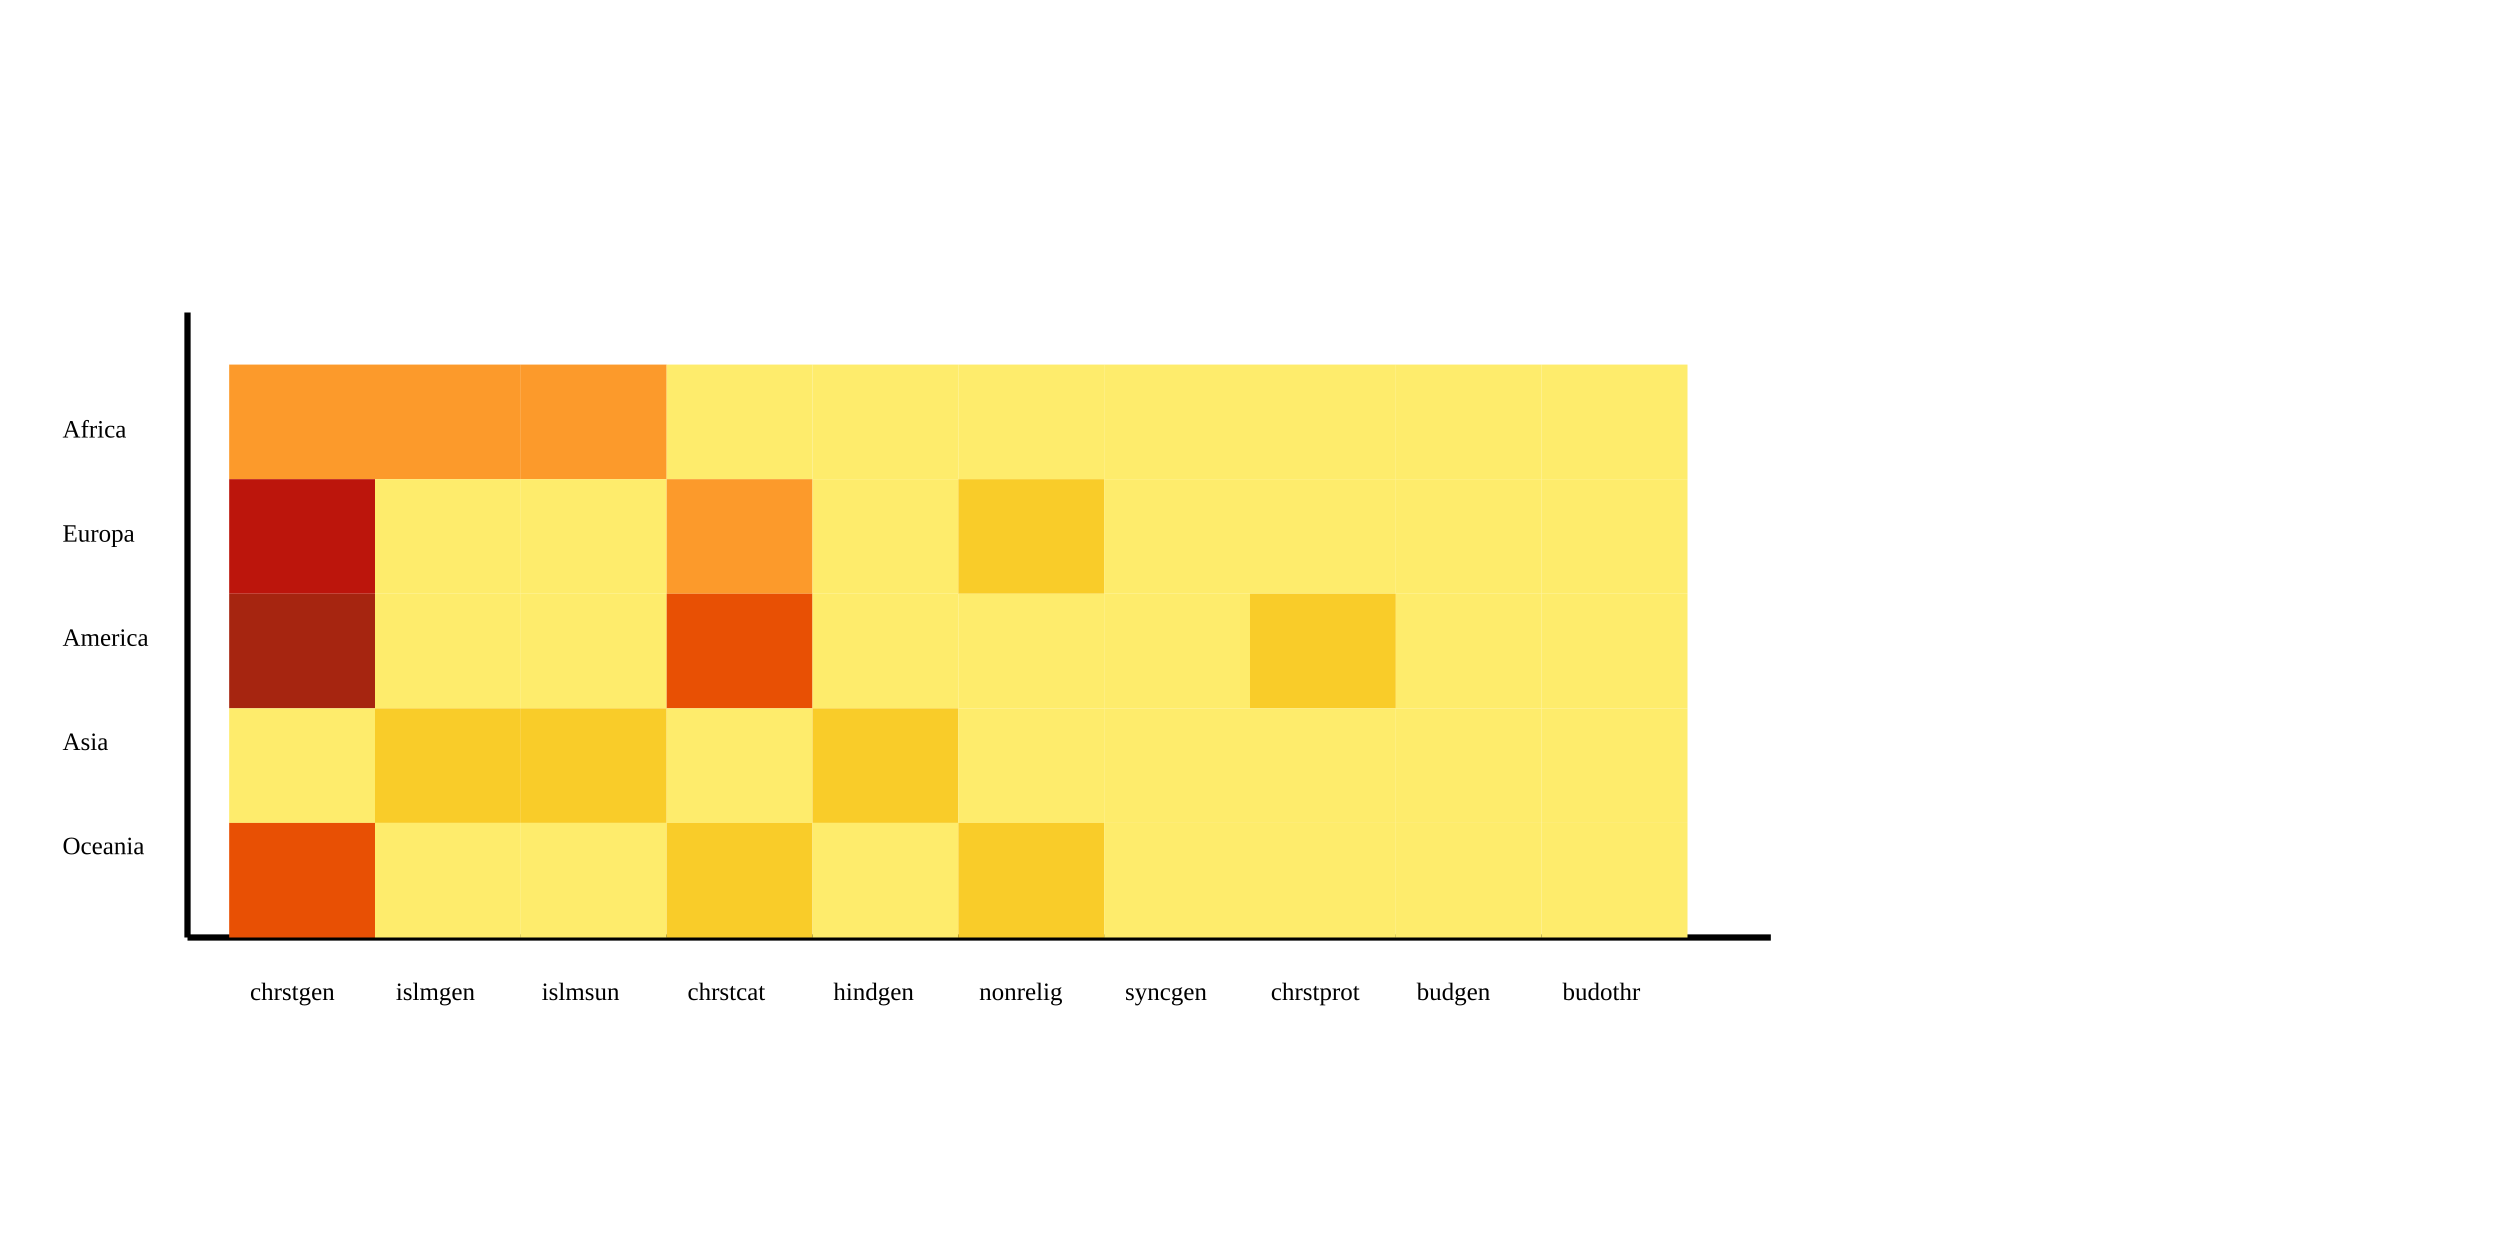
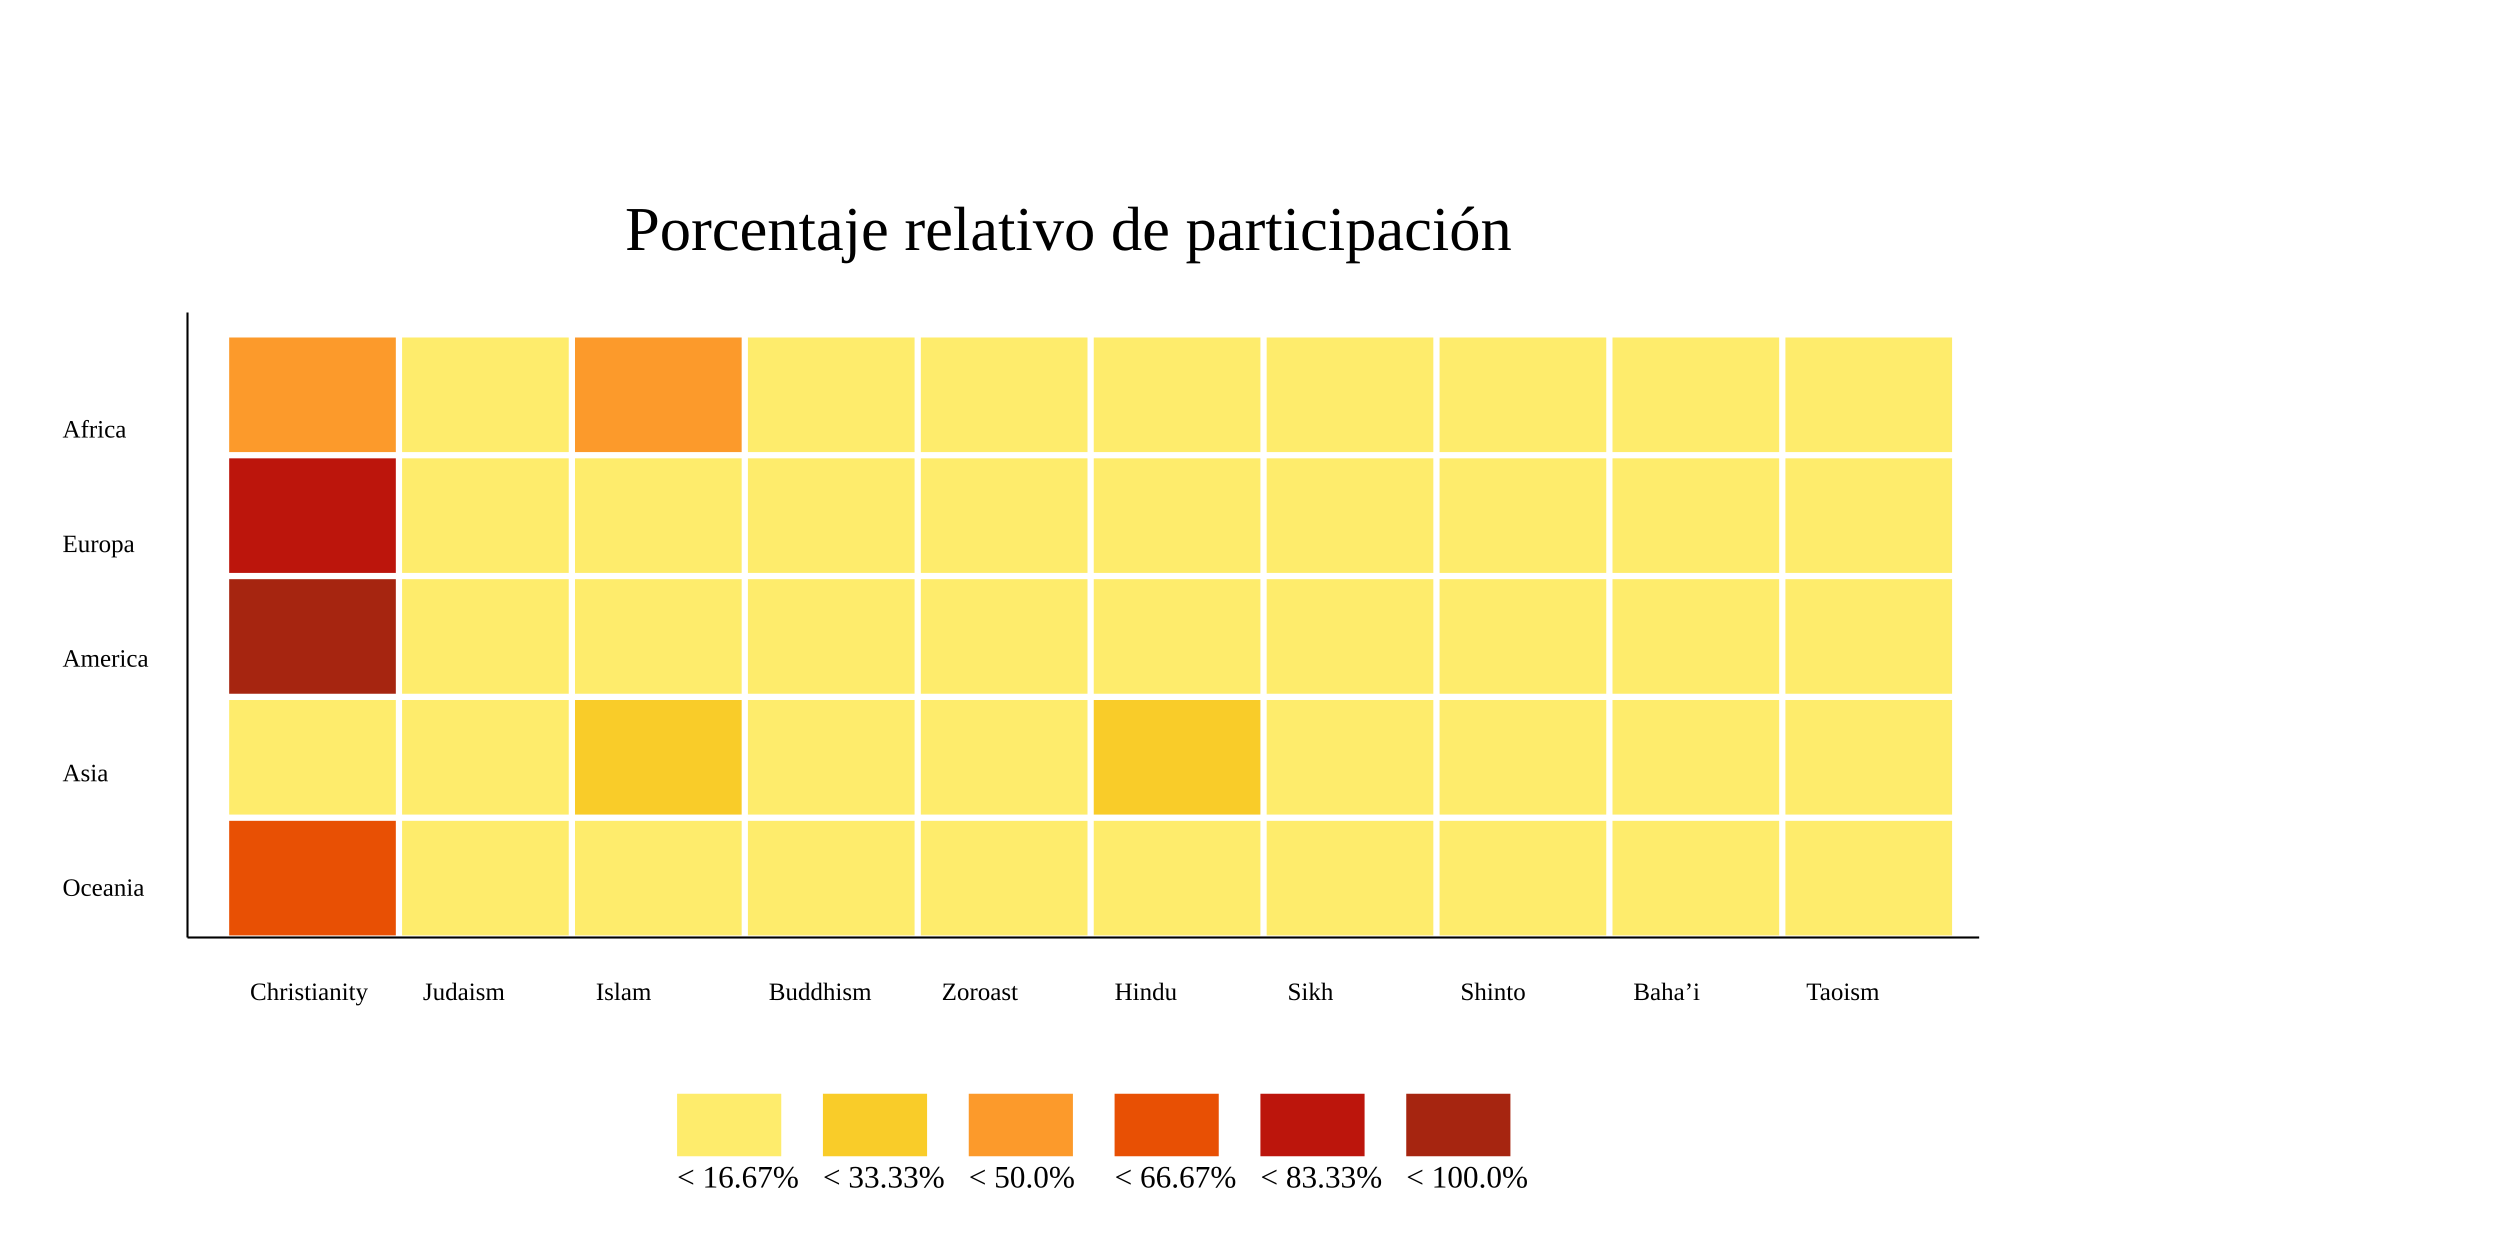
<svg xmlns="http://www.w3.org/2000/svg" baseProfile="full" height="600px" version="1.1" width="1200px">
  <defs />
-   <line stroke="black" stroke-width="3" x1="90" x2="90" y1="150" y2="450" />
-   <line stroke="black" stroke-width="3" x1="90" x2="850" y1="450" y2="450" />
+   <line stroke="black" stroke-width="1" x1="90" x2="90" y1="150" y2="450" />
+   <line stroke="black" stroke-width="1" x1="90" x2="950" y1="450" y2="450" />
  <text x="30" y="210">Africa</text>
-   <text x="30" y="260">Europa</text>
-   <text x="30" y="310">America</text>
-   <text x="30" y="360">Asia</text>
-   <text x="30" y="410">Oceania</text>
-   <text x="120" y="480">chrstgen</text>
-   <text x="190" y="480">islmgen</text>
-   <text x="260" y="480">islmsun</text>
-   <text x="330" y="480">chrstcat</text>
-   <text x="400" y="480">hindgen</text>
-   <text x="470" y="480">nonrelig</text>
-   <text x="540" y="480">syncgen</text>
-   <text x="610" y="480">chrstprot</text>
-   <text x="680" y="480">budgen</text>
-   <text x="750" y="480">budothr</text>
-   <rect fill="rgb(252, 154, 43)" height="55" width="70" x="110" y="175" />
-   <rect fill="rgb(188,21,12)" height="55" width="70" x="110" y="230" />
-   <rect fill="rgb(166, 37, 16)" height="55" width="70" x="110" y="285" />
-   <rect fill="rgb(254, 236, 108)" height="55" width="70" x="110" y="340" />
-   <rect fill="rgb(232, 80, 4)" height="55" width="70" x="110" y="395" />
-   <rect fill="rgb(252, 154, 43)" height="55" width="70" x="180" y="175" />
-   <rect fill="rgb(254, 236, 108)" height="55" width="70" x="180" y="230" />
-   <rect fill="rgb(254, 236, 108)" height="55" width="70" x="180" y="285" />
-   <rect fill="rgb(249, 204, 41)" height="55" width="70" x="180" y="340" />
-   <rect fill="rgb(254, 236, 108)" height="55" width="70" x="180" y="395" />
-   <rect fill="rgb(252, 154, 43)" height="55" width="70" x="250" y="175" />
-   <rect fill="rgb(254, 236, 108)" height="55" width="70" x="250" y="230" />
-   <rect fill="rgb(254, 236, 108)" height="55" width="70" x="250" y="285" />
-   <rect fill="rgb(249, 204, 41)" height="55" width="70" x="250" y="340" />
-   <rect fill="rgb(254, 236, 108)" height="55" width="70" x="250" y="395" />
-   <rect fill="rgb(254, 236, 108)" height="55" width="70" x="320" y="175" />
-   <rect fill="rgb(252, 154, 43)" height="55" width="70" x="320" y="230" />
-   <rect fill="rgb(232, 80, 4)" height="55" width="70" x="320" y="285" />
-   <rect fill="rgb(254, 236, 108)" height="55" width="70" x="320" y="340" />
-   <rect fill="rgb(249, 204, 41)" height="55" width="70" x="320" y="395" />
-   <rect fill="rgb(254, 236, 108)" height="55" width="70" x="390" y="175" />
-   <rect fill="rgb(254, 236, 108)" height="55" width="70" x="390" y="230" />
-   <rect fill="rgb(254, 236, 108)" height="55" width="70" x="390" y="285" />
-   <rect fill="rgb(249, 204, 41)" height="55" width="70" x="390" y="340" />
-   <rect fill="rgb(254, 236, 108)" height="55" width="70" x="390" y="395" />
-   <rect fill="rgb(254, 236, 108)" height="55" width="70" x="460" y="175" />
-   <rect fill="rgb(249, 204, 41)" height="55" width="70" x="460" y="230" />
-   <rect fill="rgb(254, 236, 108)" height="55" width="70" x="460" y="285" />
-   <rect fill="rgb(254, 236, 108)" height="55" width="70" x="460" y="340" />
-   <rect fill="rgb(249, 204, 41)" height="55" width="70" x="460" y="395" />
-   <rect fill="rgb(254, 236, 108)" height="55" width="70" x="530" y="175" />
-   <rect fill="rgb(254, 236, 108)" height="55" width="70" x="530" y="230" />
-   <rect fill="rgb(254, 236, 108)" height="55" width="70" x="530" y="285" />
-   <rect fill="rgb(254, 236, 108)" height="55" width="70" x="530" y="340" />
-   <rect fill="rgb(254, 236, 108)" height="55" width="70" x="530" y="395" />
-   <rect fill="rgb(254, 236, 108)" height="55" width="70" x="600" y="175" />
-   <rect fill="rgb(254, 236, 108)" height="55" width="70" x="600" y="230" />
-   <rect fill="rgb(249, 204, 41)" height="55" width="70" x="600" y="285" />
-   <rect fill="rgb(254, 236, 108)" height="55" width="70" x="600" y="340" />
-   <rect fill="rgb(254, 236, 108)" height="55" width="70" x="600" y="395" />
-   <rect fill="rgb(254, 236, 108)" height="55" width="70" x="670" y="175" />
-   <rect fill="rgb(254, 236, 108)" height="55" width="70" x="670" y="230" />
-   <rect fill="rgb(254, 236, 108)" height="55" width="70" x="670" y="285" />
-   <rect fill="rgb(254, 236, 108)" height="55" width="70" x="670" y="340" />
-   <rect fill="rgb(254, 236, 108)" height="55" width="70" x="670" y="395" />
-   <rect fill="rgb(254, 236, 108)" height="55" width="70" x="740" y="175" />
-   <rect fill="rgb(254, 236, 108)" height="55" width="70" x="740" y="230" />
-   <rect fill="rgb(254, 236, 108)" height="55" width="70" x="740" y="285" />
-   <rect fill="rgb(254, 236, 108)" height="55" width="70" x="740" y="340" />
-   <rect fill="rgb(254, 236, 108)" height="55" width="70" x="740" y="395" />
+   <text x="30" y="265">Europa</text>
+   <text x="30" y="320">America</text>
+   <text x="30" y="375">Asia</text>
+   <text x="30" y="430">Oceania</text>
+   <text x="120" y="480">Christianity</text>
+   <text x="203" y="480">Judaism</text>
+   <text x="286" y="480">Islam</text>
+   <text x="369" y="480">Buddhism</text>
+   <text x="452" y="480">Zoroast</text>
+   <text x="535" y="480">Hindu</text>
+   <text x="618" y="480">Sikh</text>
+   <text x="701" y="480">Shinto</text>
+   <text x="784" y="480">Baha’i</text>
+   <text x="867" y="480">Taoism</text>
+   <rect fill="rgb(252, 154, 43)" height="55" width="80" x="110" y="162" />
+   <rect fill="rgb(188,21,12)" height="55" width="80" x="110" y="220" />
+   <rect fill="rgb(166, 37, 16)" height="55" width="80" x="110" y="278" />
+   <rect fill="rgb(254, 236, 108)" height="55" width="80" x="110" y="336" />
+   <rect fill="rgb(232, 80, 4)" height="55" width="80" x="110" y="394" />
+   <rect fill="rgb(254, 236, 108)" height="55" width="80" x="193" y="162" />
+   <rect fill="rgb(254, 236, 108)" height="55" width="80" x="193" y="220" />
+   <rect fill="rgb(254, 236, 108)" height="55" width="80" x="193" y="278" />
+   <rect fill="rgb(254, 236, 108)" height="55" width="80" x="193" y="336" />
+   <rect fill="rgb(254, 236, 108)" height="55" width="80" x="193" y="394" />
+   <rect fill="rgb(252, 154, 43)" height="55" width="80" x="276" y="162" />
+   <rect fill="rgb(254, 236, 108)" height="55" width="80" x="276" y="220" />
+   <rect fill="rgb(254, 236, 108)" height="55" width="80" x="276" y="278" />
+   <rect fill="rgb(249, 204, 41)" height="55" width="80" x="276" y="336" />
+   <rect fill="rgb(254, 236, 108)" height="55" width="80" x="276" y="394" />
+   <rect fill="rgb(254, 236, 108)" height="55" width="80" x="359" y="162" />
+   <rect fill="rgb(254, 236, 108)" height="55" width="80" x="359" y="220" />
+   <rect fill="rgb(254, 236, 108)" height="55" width="80" x="359" y="278" />
+   <rect fill="rgb(254, 236, 108)" height="55" width="80" x="359" y="336" />
+   <rect fill="rgb(254, 236, 108)" height="55" width="80" x="359" y="394" />
+   <rect fill="rgb(254, 236, 108)" height="55" width="80" x="442" y="162" />
+   <rect fill="rgb(254, 236, 108)" height="55" width="80" x="442" y="220" />
+   <rect fill="rgb(254, 236, 108)" height="55" width="80" x="442" y="278" />
+   <rect fill="rgb(254, 236, 108)" height="55" width="80" x="442" y="336" />
+   <rect fill="rgb(254, 236, 108)" height="55" width="80" x="442" y="394" />
+   <rect fill="rgb(254, 236, 108)" height="55" width="80" x="525" y="162" />
+   <rect fill="rgb(254, 236, 108)" height="55" width="80" x="525" y="220" />
+   <rect fill="rgb(254, 236, 108)" height="55" width="80" x="525" y="278" />
+   <rect fill="rgb(249, 204, 41)" height="55" width="80" x="525" y="336" />
+   <rect fill="rgb(254, 236, 108)" height="55" width="80" x="525" y="394" />
+   <rect fill="rgb(254, 236, 108)" height="55" width="80" x="608" y="162" />
+   <rect fill="rgb(254, 236, 108)" height="55" width="80" x="608" y="220" />
+   <rect fill="rgb(254, 236, 108)" height="55" width="80" x="608" y="278" />
+   <rect fill="rgb(254, 236, 108)" height="55" width="80" x="608" y="336" />
+   <rect fill="rgb(254, 236, 108)" height="55" width="80" x="608" y="394" />
+   <rect fill="rgb(254, 236, 108)" height="55" width="80" x="691" y="162" />
+   <rect fill="rgb(254, 236, 108)" height="55" width="80" x="691" y="220" />
+   <rect fill="rgb(254, 236, 108)" height="55" width="80" x="691" y="278" />
+   <rect fill="rgb(254, 236, 108)" height="55" width="80" x="691" y="336" />
+   <rect fill="rgb(254, 236, 108)" height="55" width="80" x="691" y="394" />
+   <rect fill="rgb(254, 236, 108)" height="55" width="80" x="774" y="162" />
+   <rect fill="rgb(254, 236, 108)" height="55" width="80" x="774" y="220" />
+   <rect fill="rgb(254, 236, 108)" height="55" width="80" x="774" y="278" />
+   <rect fill="rgb(254, 236, 108)" height="55" width="80" x="774" y="336" />
+   <rect fill="rgb(254, 236, 108)" height="55" width="80" x="774" y="394" />
+   <rect fill="rgb(254, 236, 108)" height="55" width="80" x="857" y="162" />
+   <rect fill="rgb(254, 236, 108)" height="55" width="80" x="857" y="220" />
+   <rect fill="rgb(254, 236, 108)" height="55" width="80" x="857" y="278" />
+   <rect fill="rgb(254, 236, 108)" height="55" width="80" x="857" y="336" />
+   <rect fill="rgb(254, 236, 108)" height="55" width="80" x="857" y="394" />
+   <text style="font-size:30" x="300" y="120">Porcentaje relativo de participación</text>
+   <rect fill="rgb(254, 236, 108)" height="30" width="50" x="325" y="525" />
+   <text style="font-size:15" x="325" y="570">&lt; 16.67%</text>
+   <rect fill="rgb(249, 204, 41)" height="30" width="50" x="395" y="525" />
+   <text style="font-size:15" x="395" y="570">&lt; 33.33%</text>
+   <rect fill="rgb(252, 154, 43)" height="30" width="50" x="465" y="525" />
+   <text style="font-size:15" x="465" y="570">&lt; 50.0%</text>
+   <rect fill="rgb(232, 80, 4)" height="30" width="50" x="535" y="525" />
+   <text style="font-size:15" x="535" y="570">&lt; 66.67%</text>
+   <rect fill="rgb(188,21,12)" height="30" width="50" x="605" y="525" />
+   <text style="font-size:15" x="605" y="570">&lt; 83.33%</text>
+   <rect fill="rgb(166, 37, 16)" height="30" width="50" x="675" y="525" />
+   <text style="font-size:15" x="675" y="570">&lt; 100.0%</text>
</svg>
